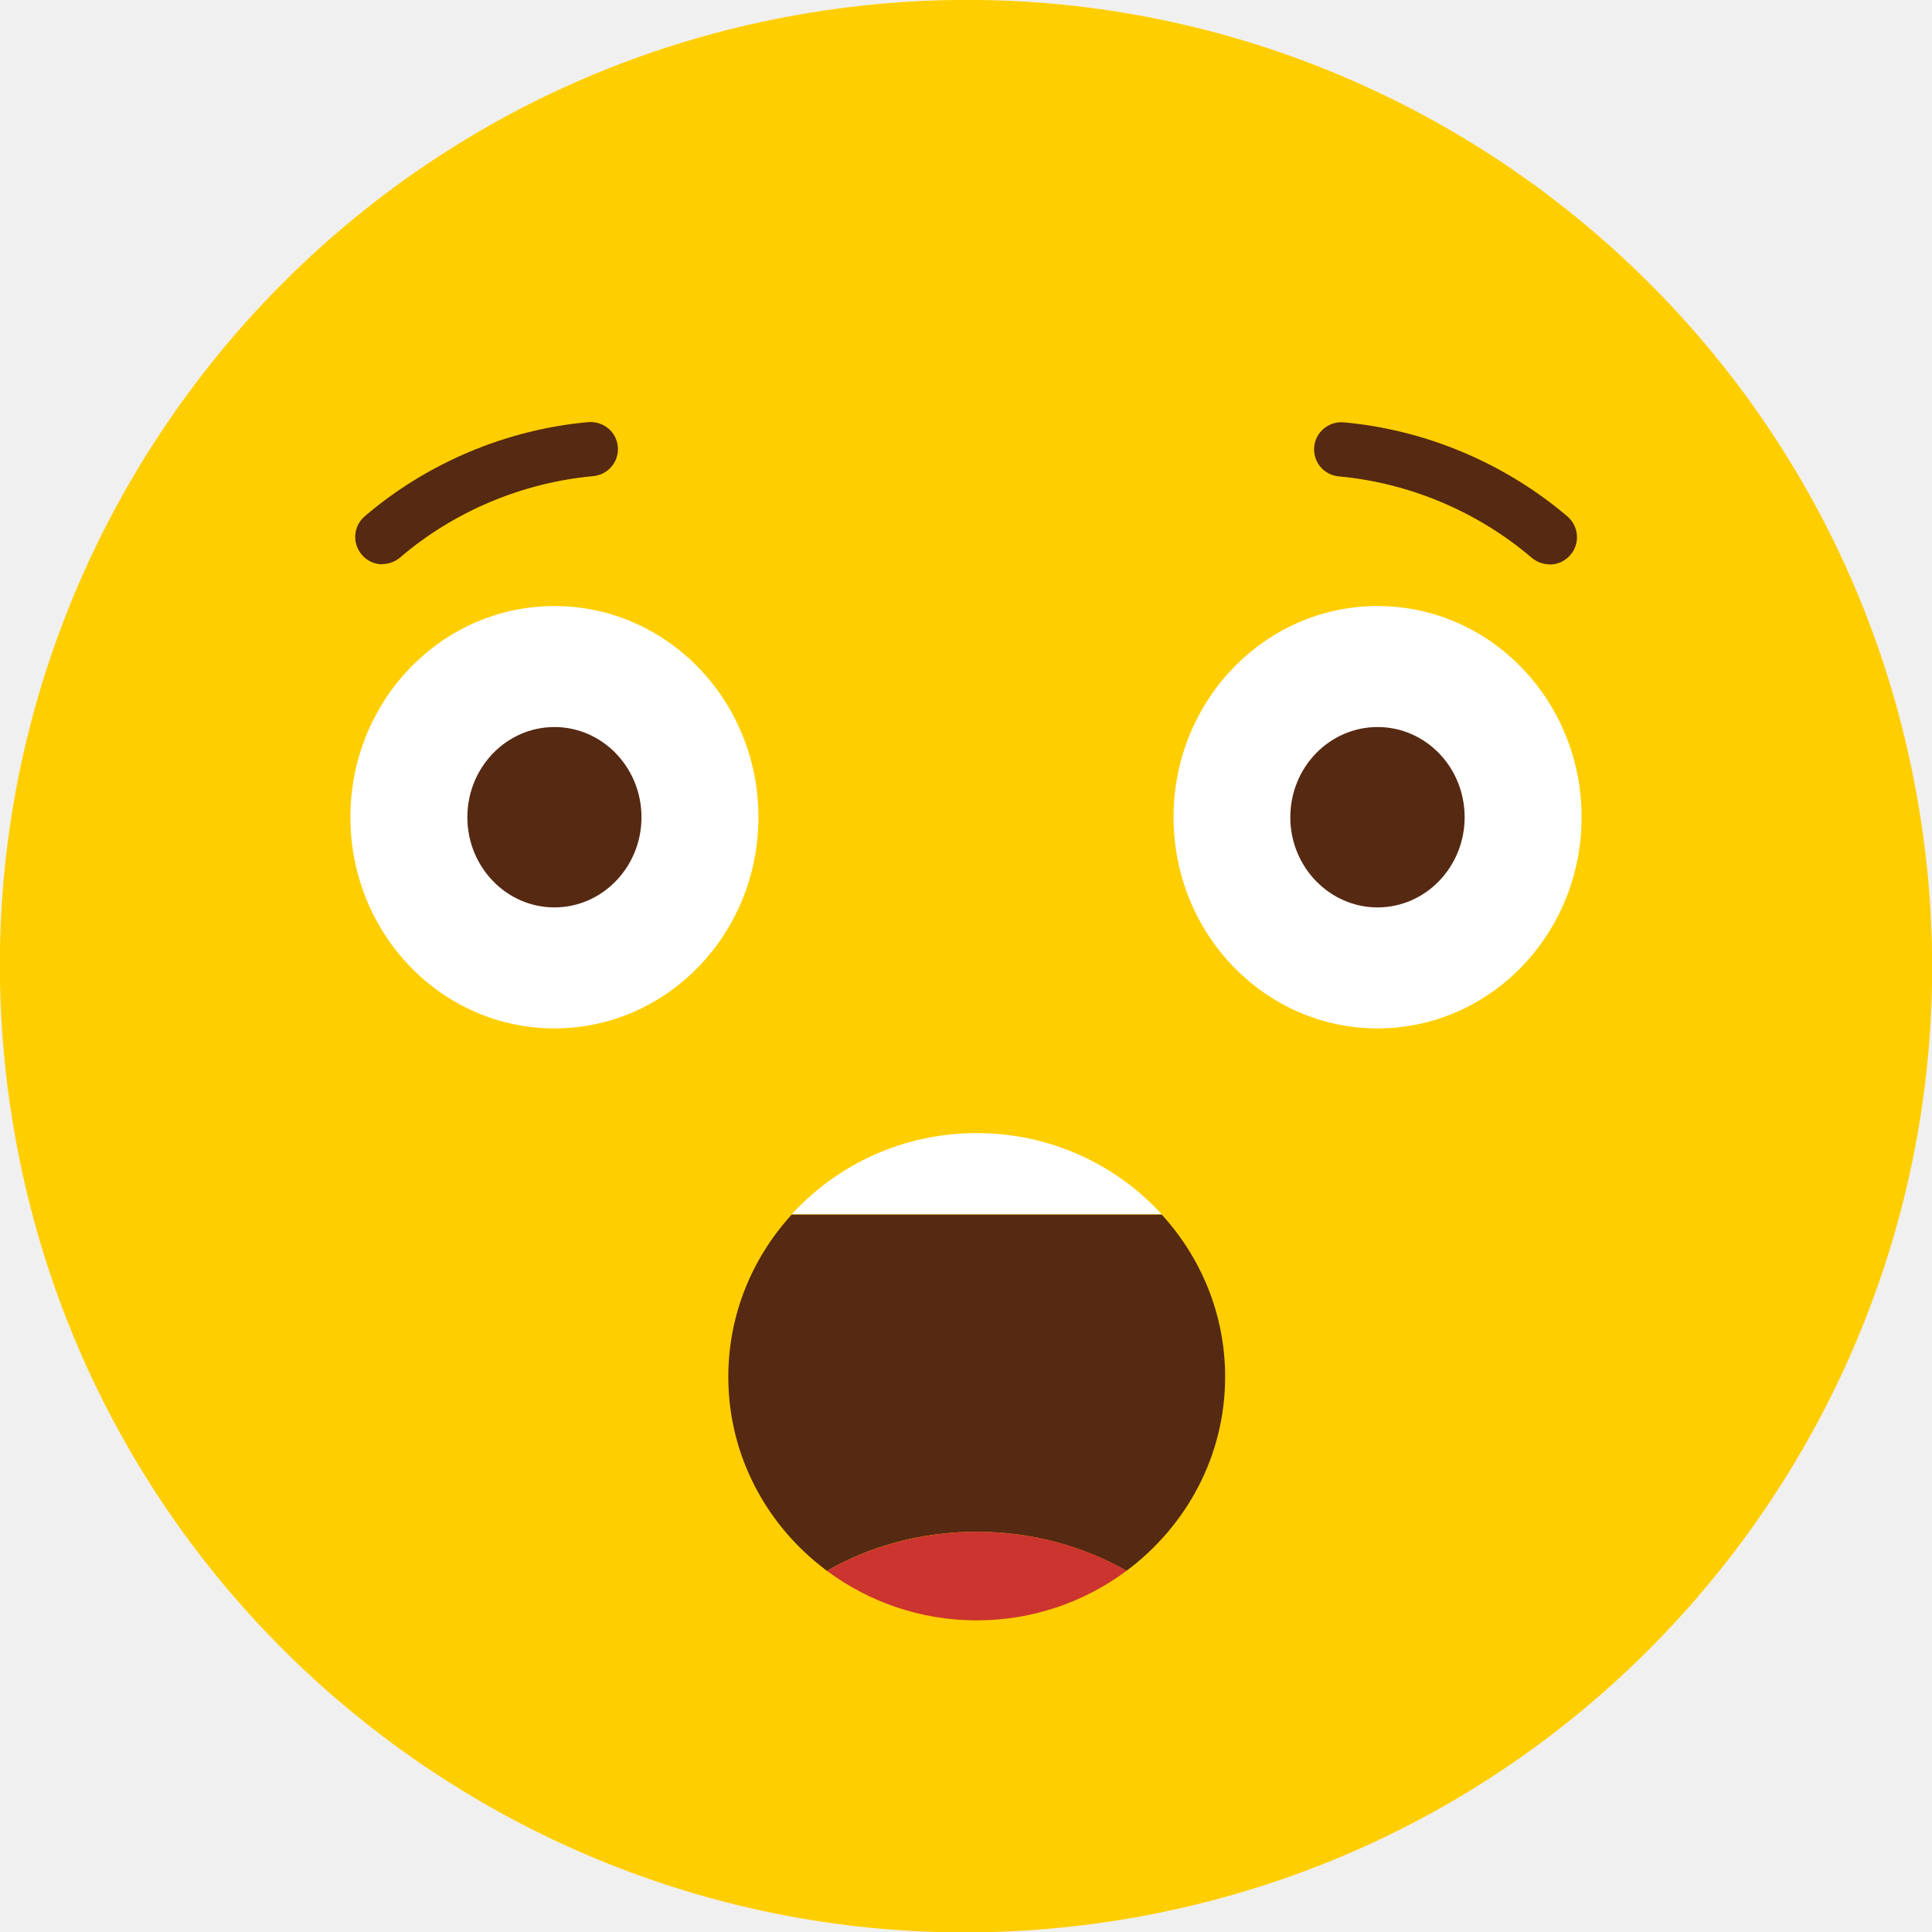
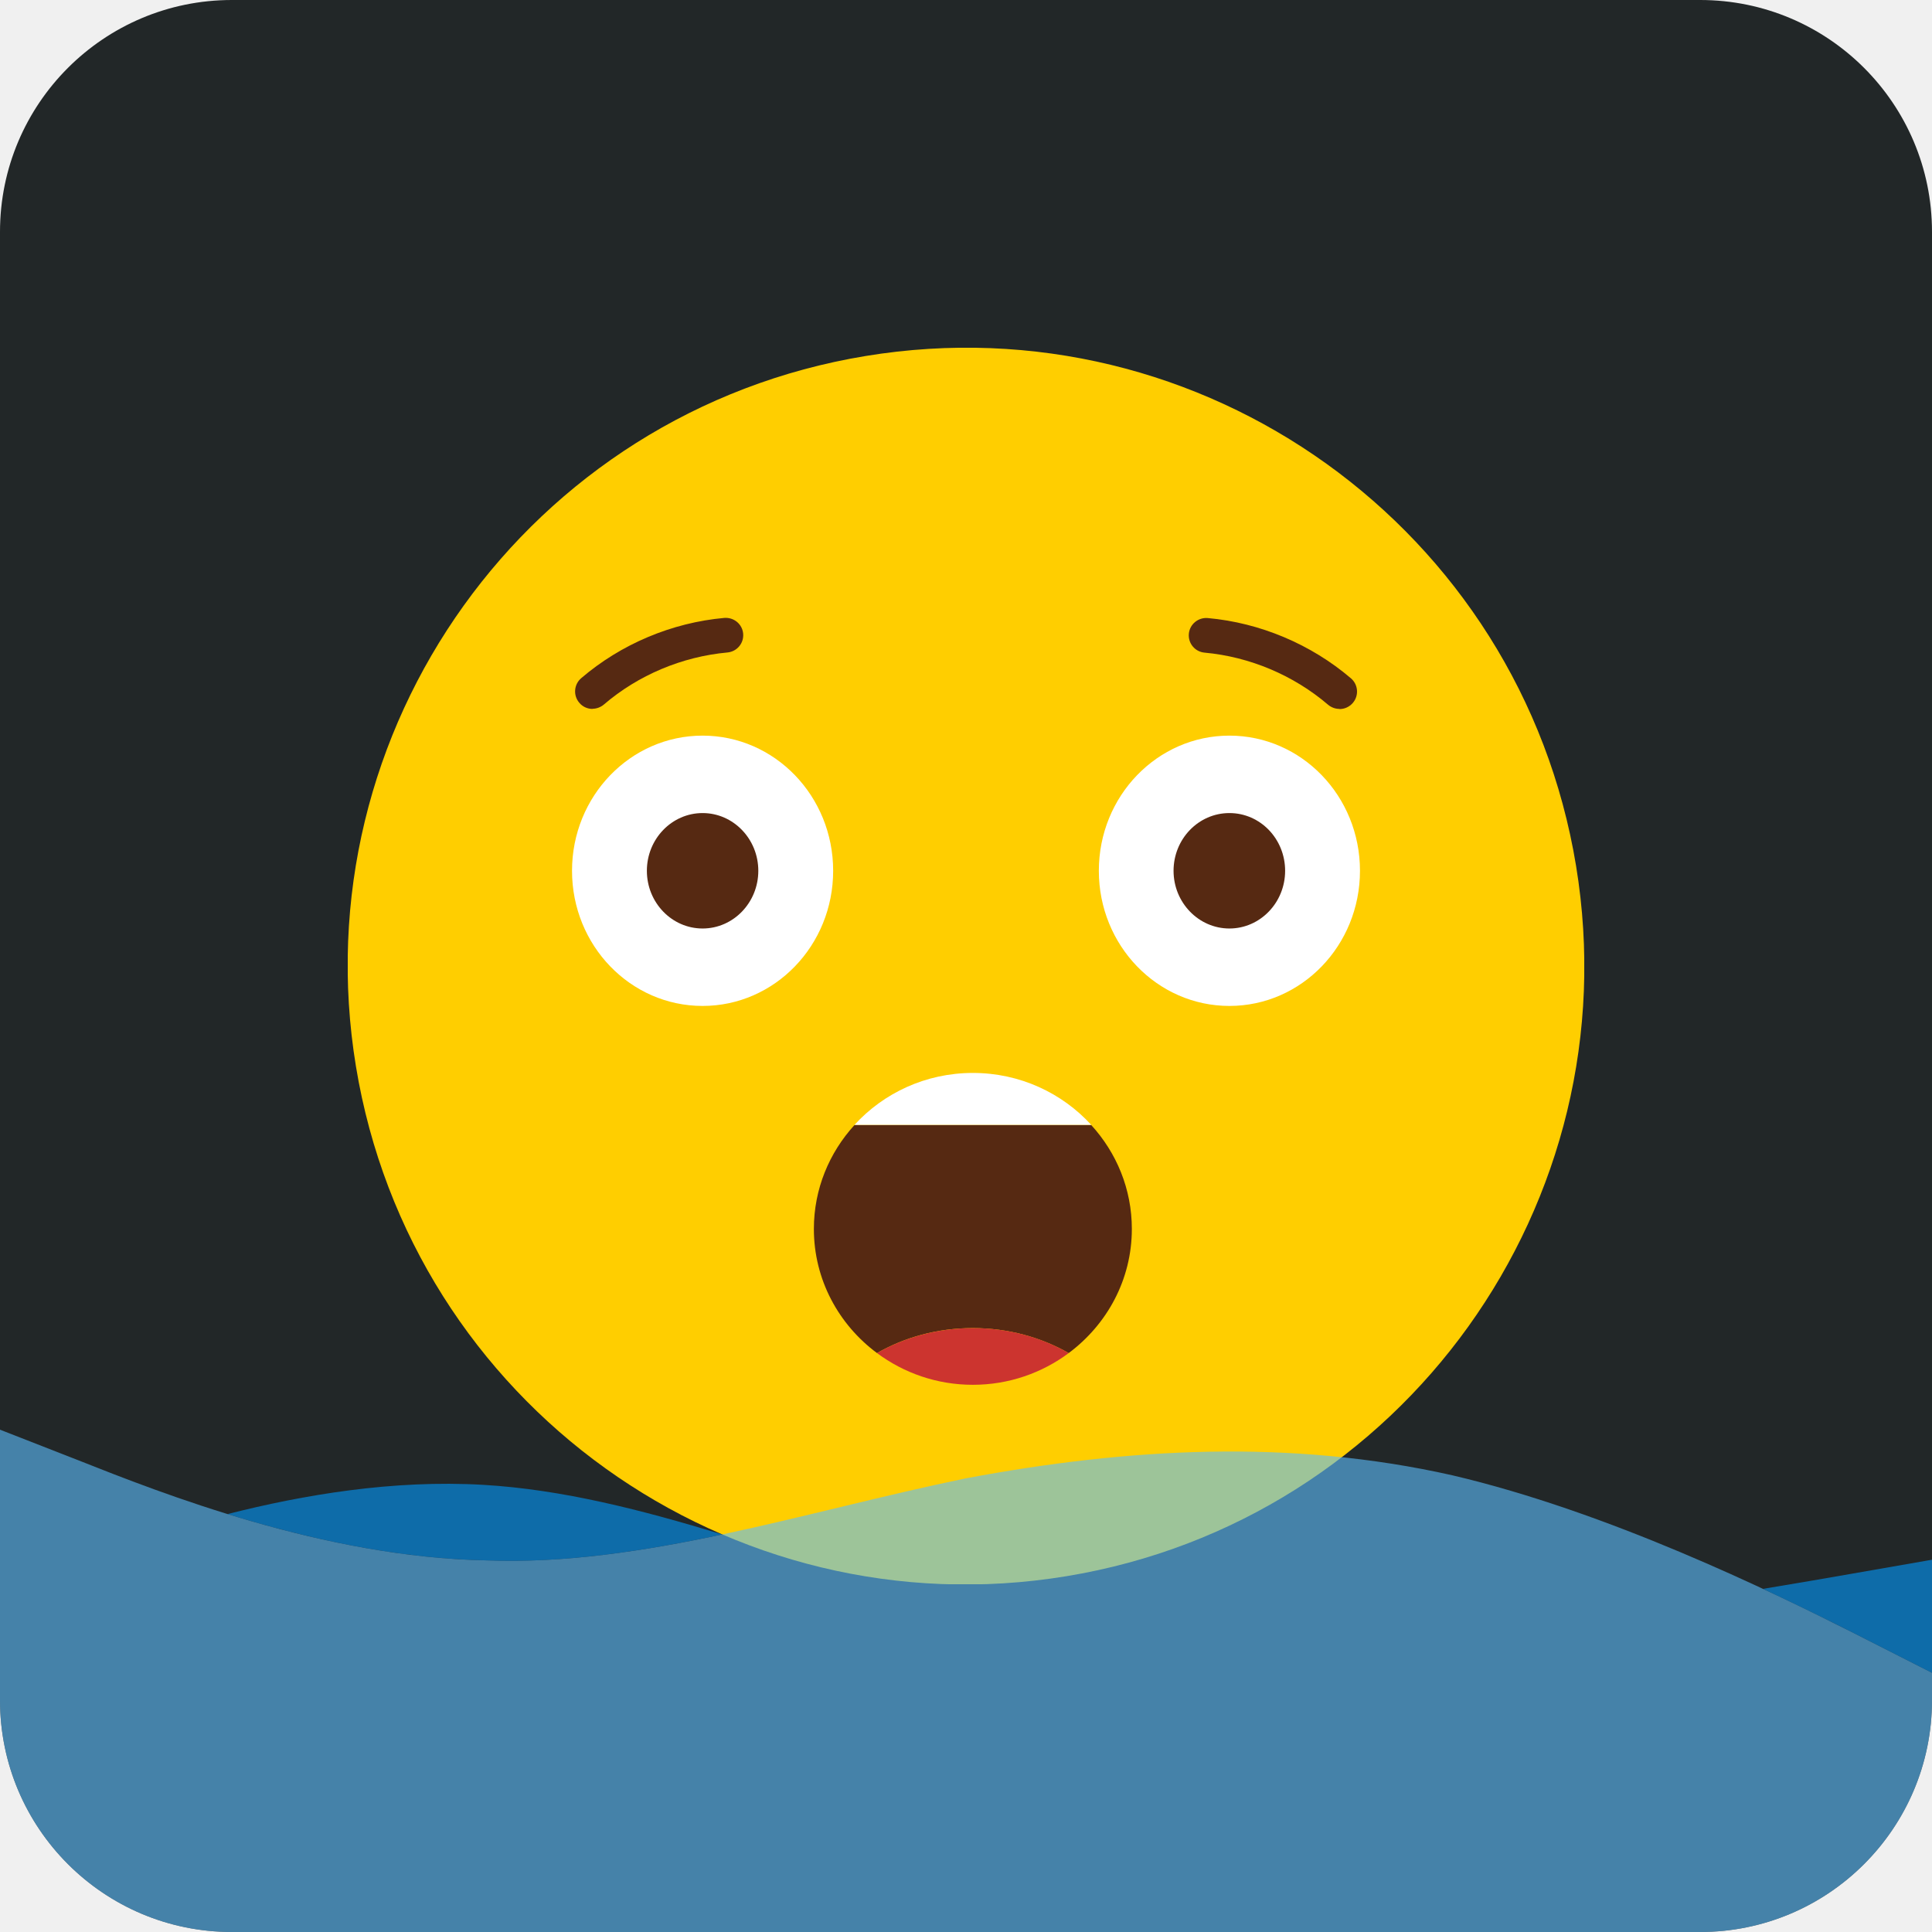
- <svg xmlns="http://www.w3.org/2000/svg" width="64" height="64" viewBox="0 0 64 64" fill="none">
-   <g clip-path="url(#clip0_152_496)">
-     <path d="M37.194 63.585C54.632 60.716 66.444 44.252 63.576 26.811C60.708 9.371 44.246 -2.443 26.807 0.426C9.368 3.294 -2.444 19.759 0.424 37.199C3.293 54.64 19.755 66.453 37.194 63.585Z" fill="#FFCE00" />
-     <path d="M32.355 37.535C29.915 37.535 27.734 38.578 26.226 40.226H38.485C36.976 38.578 34.795 37.535 32.355 37.535Z" fill="white" />
-     <path d="M37.316 52.036C39.298 50.557 40.584 48.235 40.584 45.61C40.584 43.539 39.786 41.661 38.484 40.234H26.226C24.924 41.661 24.126 43.539 24.126 45.61C24.126 48.235 25.412 50.564 27.394 52.036C28.821 51.215 30.521 50.742 32.355 50.742C34.189 50.742 35.889 51.222 37.316 52.036Z" fill="#562912" />
-     <path d="M37.316 52.036C35.889 51.215 34.189 50.742 32.355 50.742C30.521 50.742 28.813 51.222 27.394 52.036C28.776 53.063 30.492 53.677 32.355 53.677C34.218 53.677 35.934 53.063 37.316 52.036Z" fill="#CC342F" />
-     <path d="M12.673 18.694C12.421 18.694 12.163 18.59 11.985 18.375C11.66 17.998 11.704 17.429 12.081 17.104C14.144 15.336 16.776 14.227 19.49 13.983C19.985 13.946 20.421 14.301 20.466 14.796C20.51 15.292 20.148 15.728 19.645 15.773C17.309 15.987 15.031 16.941 13.249 18.472C13.079 18.612 12.872 18.686 12.665 18.686L12.673 18.694Z" fill="#562912" />
-     <path d="M51.327 18.694C51.12 18.694 50.913 18.619 50.743 18.479C48.954 16.948 46.684 15.995 44.347 15.78C43.852 15.736 43.49 15.299 43.534 14.804C43.579 14.309 44.022 13.946 44.518 13.991C47.224 14.235 49.856 15.344 51.926 17.111C52.303 17.436 52.347 18.006 52.022 18.383C51.845 18.59 51.593 18.701 51.335 18.701L51.327 18.694Z" fill="#562912" />
-     <path d="M52.392 27.072C52.392 30.939 49.368 34.067 45.634 34.067C41.9 34.067 38.876 30.939 38.876 27.072C38.876 23.204 41.9 20.076 45.634 20.076C49.368 20.076 52.392 23.204 52.392 27.072Z" fill="white" />
-     <path d="M48.518 27.072C48.518 28.721 47.224 30.059 45.634 30.059C44.045 30.059 42.743 28.721 42.743 27.072C42.743 25.422 44.037 24.084 45.634 24.084C47.232 24.084 48.518 25.422 48.518 27.072Z" fill="#562912" />
-     <path d="M25.124 27.072C25.124 30.939 22.1 34.067 18.366 34.067C14.632 34.067 11.608 30.939 11.608 27.072C11.608 23.204 14.632 20.076 18.366 20.076C22.1 20.076 25.124 23.204 25.124 27.072Z" fill="white" />
-     <path d="M21.25 27.072C21.25 28.721 19.956 30.059 18.366 30.059C16.776 30.059 15.482 28.721 15.482 27.072C15.482 25.422 16.776 24.084 18.366 24.084C19.956 24.084 21.25 25.422 21.25 27.072Z" fill="#562912" />
+ <svg xmlns="http://www.w3.org/2000/svg" width="100" height="100" viewBox="0 0 100 100" fill="none">
+   <rect width="100" height="100" rx="12" fill="#222728" />
+   <g clip-path="url(#clip0_201_1306)">
+     <path d="M55.194 81.585C72.632 78.716 84.444 62.252 81.576 44.811C78.708 27.37 62.246 15.557 44.807 18.426C27.368 21.294 15.556 37.758 18.424 55.199C21.293 72.64 37.755 84.453 55.194 81.585Z" fill="#FFCE00" />
+     <path d="M50.355 55.535C47.915 55.535 45.734 56.577 44.226 58.226H56.485C54.976 56.577 52.795 55.535 50.355 55.535Z" fill="white" />
+     <path d="M55.316 70.035C57.298 68.557 58.584 66.235 58.584 63.61C58.584 61.539 57.786 59.661 56.484 58.234H44.225C42.924 59.661 42.126 61.539 42.126 63.61C42.126 66.235 43.412 68.564 45.394 70.035C46.821 69.215 48.521 68.741 50.355 68.741C52.189 68.741 53.889 69.222 55.316 70.035Z" fill="#562912" />
+     <path d="M55.316 70.035C53.889 69.215 52.189 68.742 50.355 68.742C48.521 68.742 46.813 69.222 45.394 70.035C46.776 71.063 48.492 71.677 50.355 71.677C52.218 71.677 53.934 71.063 55.316 70.035Z" fill="#CC342F" />
+     <path d="M30.673 36.694C30.421 36.694 30.163 36.59 29.985 36.376C29.66 35.998 29.704 35.429 30.081 35.104C32.144 33.336 34.776 32.227 37.49 31.983C37.985 31.946 38.421 32.301 38.466 32.797C38.51 33.292 38.148 33.728 37.645 33.773C35.309 33.987 33.031 34.941 31.25 36.472C31.079 36.612 30.872 36.686 30.665 36.686L30.673 36.694Z" fill="#562912" />
+     <path d="M69.327 36.693C69.12 36.693 68.913 36.62 68.743 36.479C66.954 34.948 64.684 33.994 62.347 33.78C61.852 33.736 61.49 33.299 61.534 32.804C61.579 32.309 62.022 31.946 62.518 31.991C65.224 32.234 67.856 33.344 69.926 35.111C70.303 35.436 70.347 36.006 70.022 36.383C69.845 36.59 69.593 36.701 69.335 36.701L69.327 36.693Z" fill="#562912" />
+     <path d="M70.392 45.072C70.392 48.939 67.368 52.067 63.634 52.067C59.9 52.067 56.876 48.939 56.876 45.072C56.876 41.204 59.9 38.076 63.634 38.076C67.368 38.076 70.392 41.204 70.392 45.072Z" fill="white" />
+     <path d="M66.518 45.072C66.518 46.721 65.224 48.059 63.634 48.059C62.045 48.059 60.743 46.721 60.743 45.072C60.743 43.422 62.037 42.084 63.634 42.084C65.232 42.084 66.518 43.422 66.518 45.072Z" fill="#562912" />
+     <path d="M43.124 45.072C43.124 48.939 40.1 52.067 36.366 52.067C32.632 52.067 29.608 48.939 29.608 45.072C29.608 41.204 32.632 38.076 36.366 38.076C40.1 38.076 43.124 41.204 43.124 45.072Z" fill="white" />
+     <path d="M39.25 45.072C39.25 46.721 37.956 48.059 36.366 48.059C34.776 48.059 33.482 46.721 33.482 45.072C33.482 43.422 34.776 42.084 36.366 42.084C37.956 42.084 39.25 43.422 39.25 45.072Z" fill="#562912" />
  </g>
+   <path fill-rule="evenodd" clip-rule="evenodd" d="M0 74L4.027 75.573C8.389 77.303 16.779 80.607 25.168 80.764C33.221 81.079 41.611 78.247 50 76.517C58.389 74.944 66.778 74.472 75.168 76.36C83.222 78.247 91.611 82.337 95.973 84.539L100 86.584V88H95.973C91.611 88 83.222 88 75.168 88C66.778 88 58.389 88 50 88C41.611 88 33.221 88 25.168 88C16.779 88 8.389 88 4.027 88H0V74Z" fill="#5CBEFF" fill-opacity="0.6" />
+   <path fill-rule="evenodd" clip-rule="evenodd" d="M100 86.584L100 80.731L95.833 81.458C94.624 81.669 93.062 81.941 91.252 82.239C93.095 83.099 94.704 83.899 95.973 84.539L100 86.584ZM37.384 79.423C33.256 78.166 29.128 77.094 25 76.854C20.352 76.584 15.704 77.369 11.779 78.368C15.77 79.601 20.469 80.676 25.168 80.764C29.171 80.921 33.256 80.3 37.384 79.423Z" fill="#0099FF" fill-opacity="0.6" />
+   <path d="M0 88H100C100 94.627 94.627 100 88 100H12C5.373 100 0 94.627 0 88Z" fill="#5CBEFF" fill-opacity="0.6" />
  <defs>
-     <clipPath id="clip0_152_496">
-       <rect width="64" height="64" fill="white" />
+     <clipPath id="clip0_201_1306">
+       <rect width="64" height="64" fill="white" transform="translate(18 18)" />
    </clipPath>
  </defs>
</svg>
